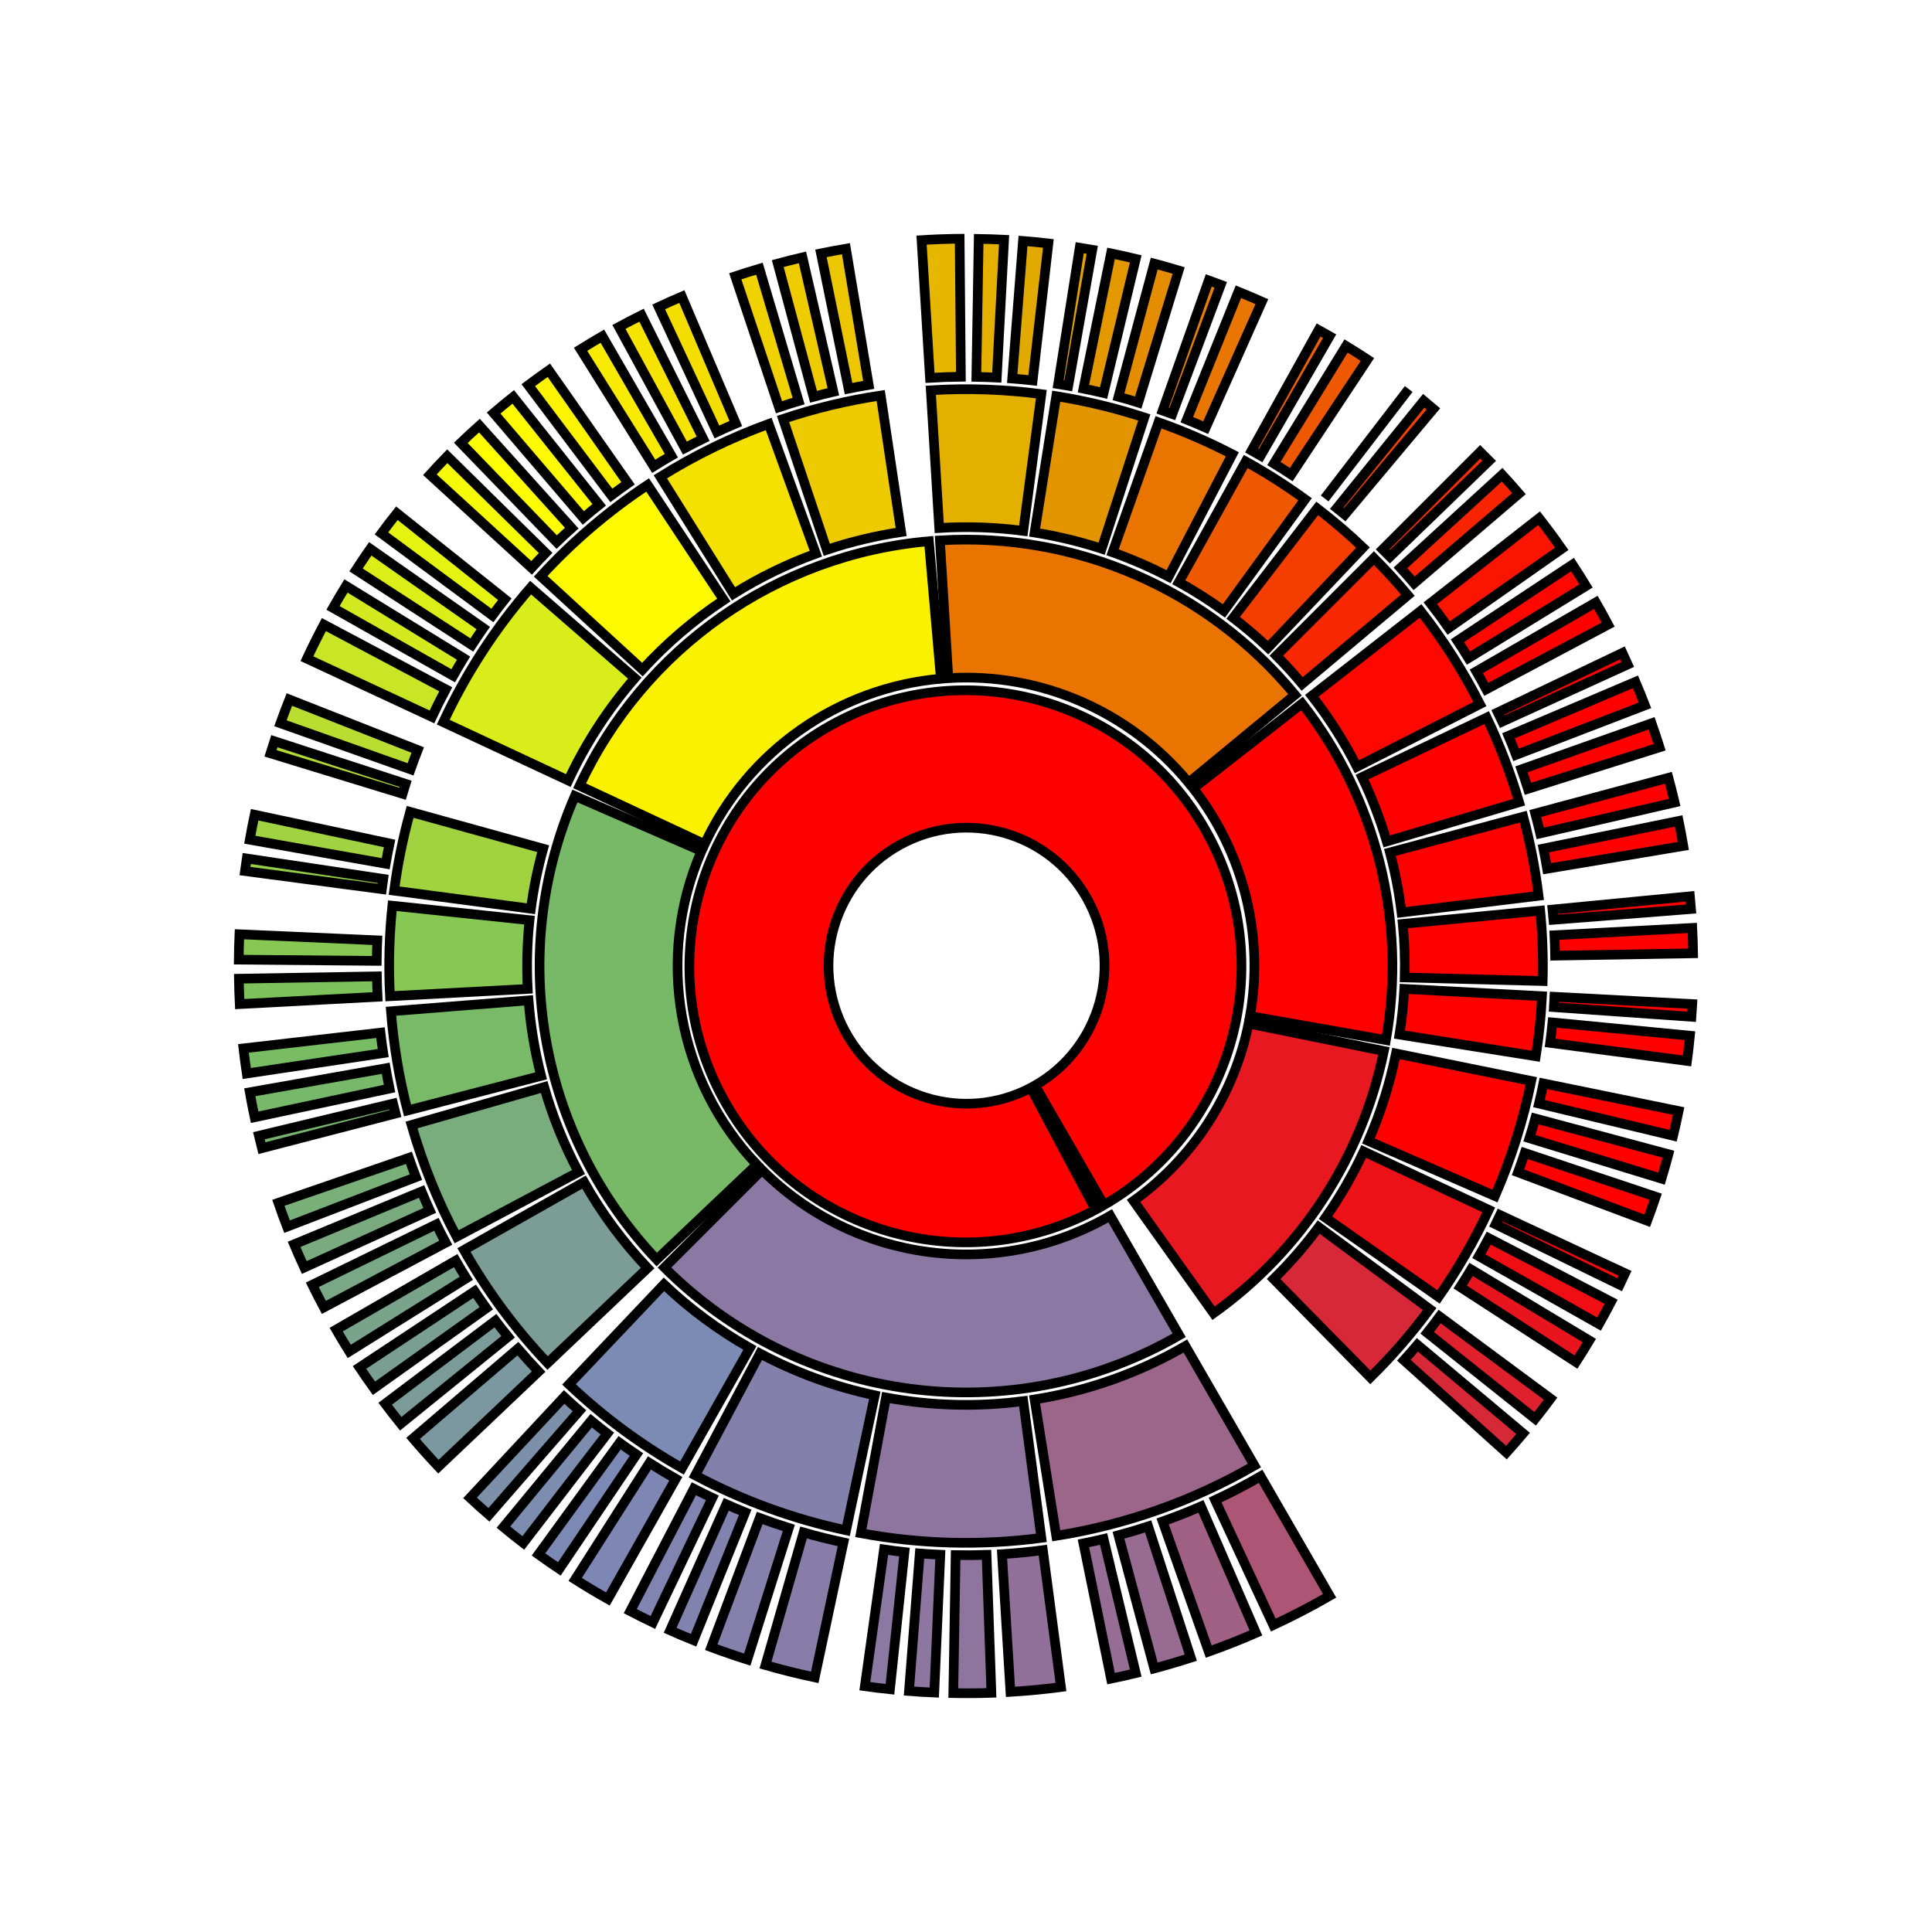
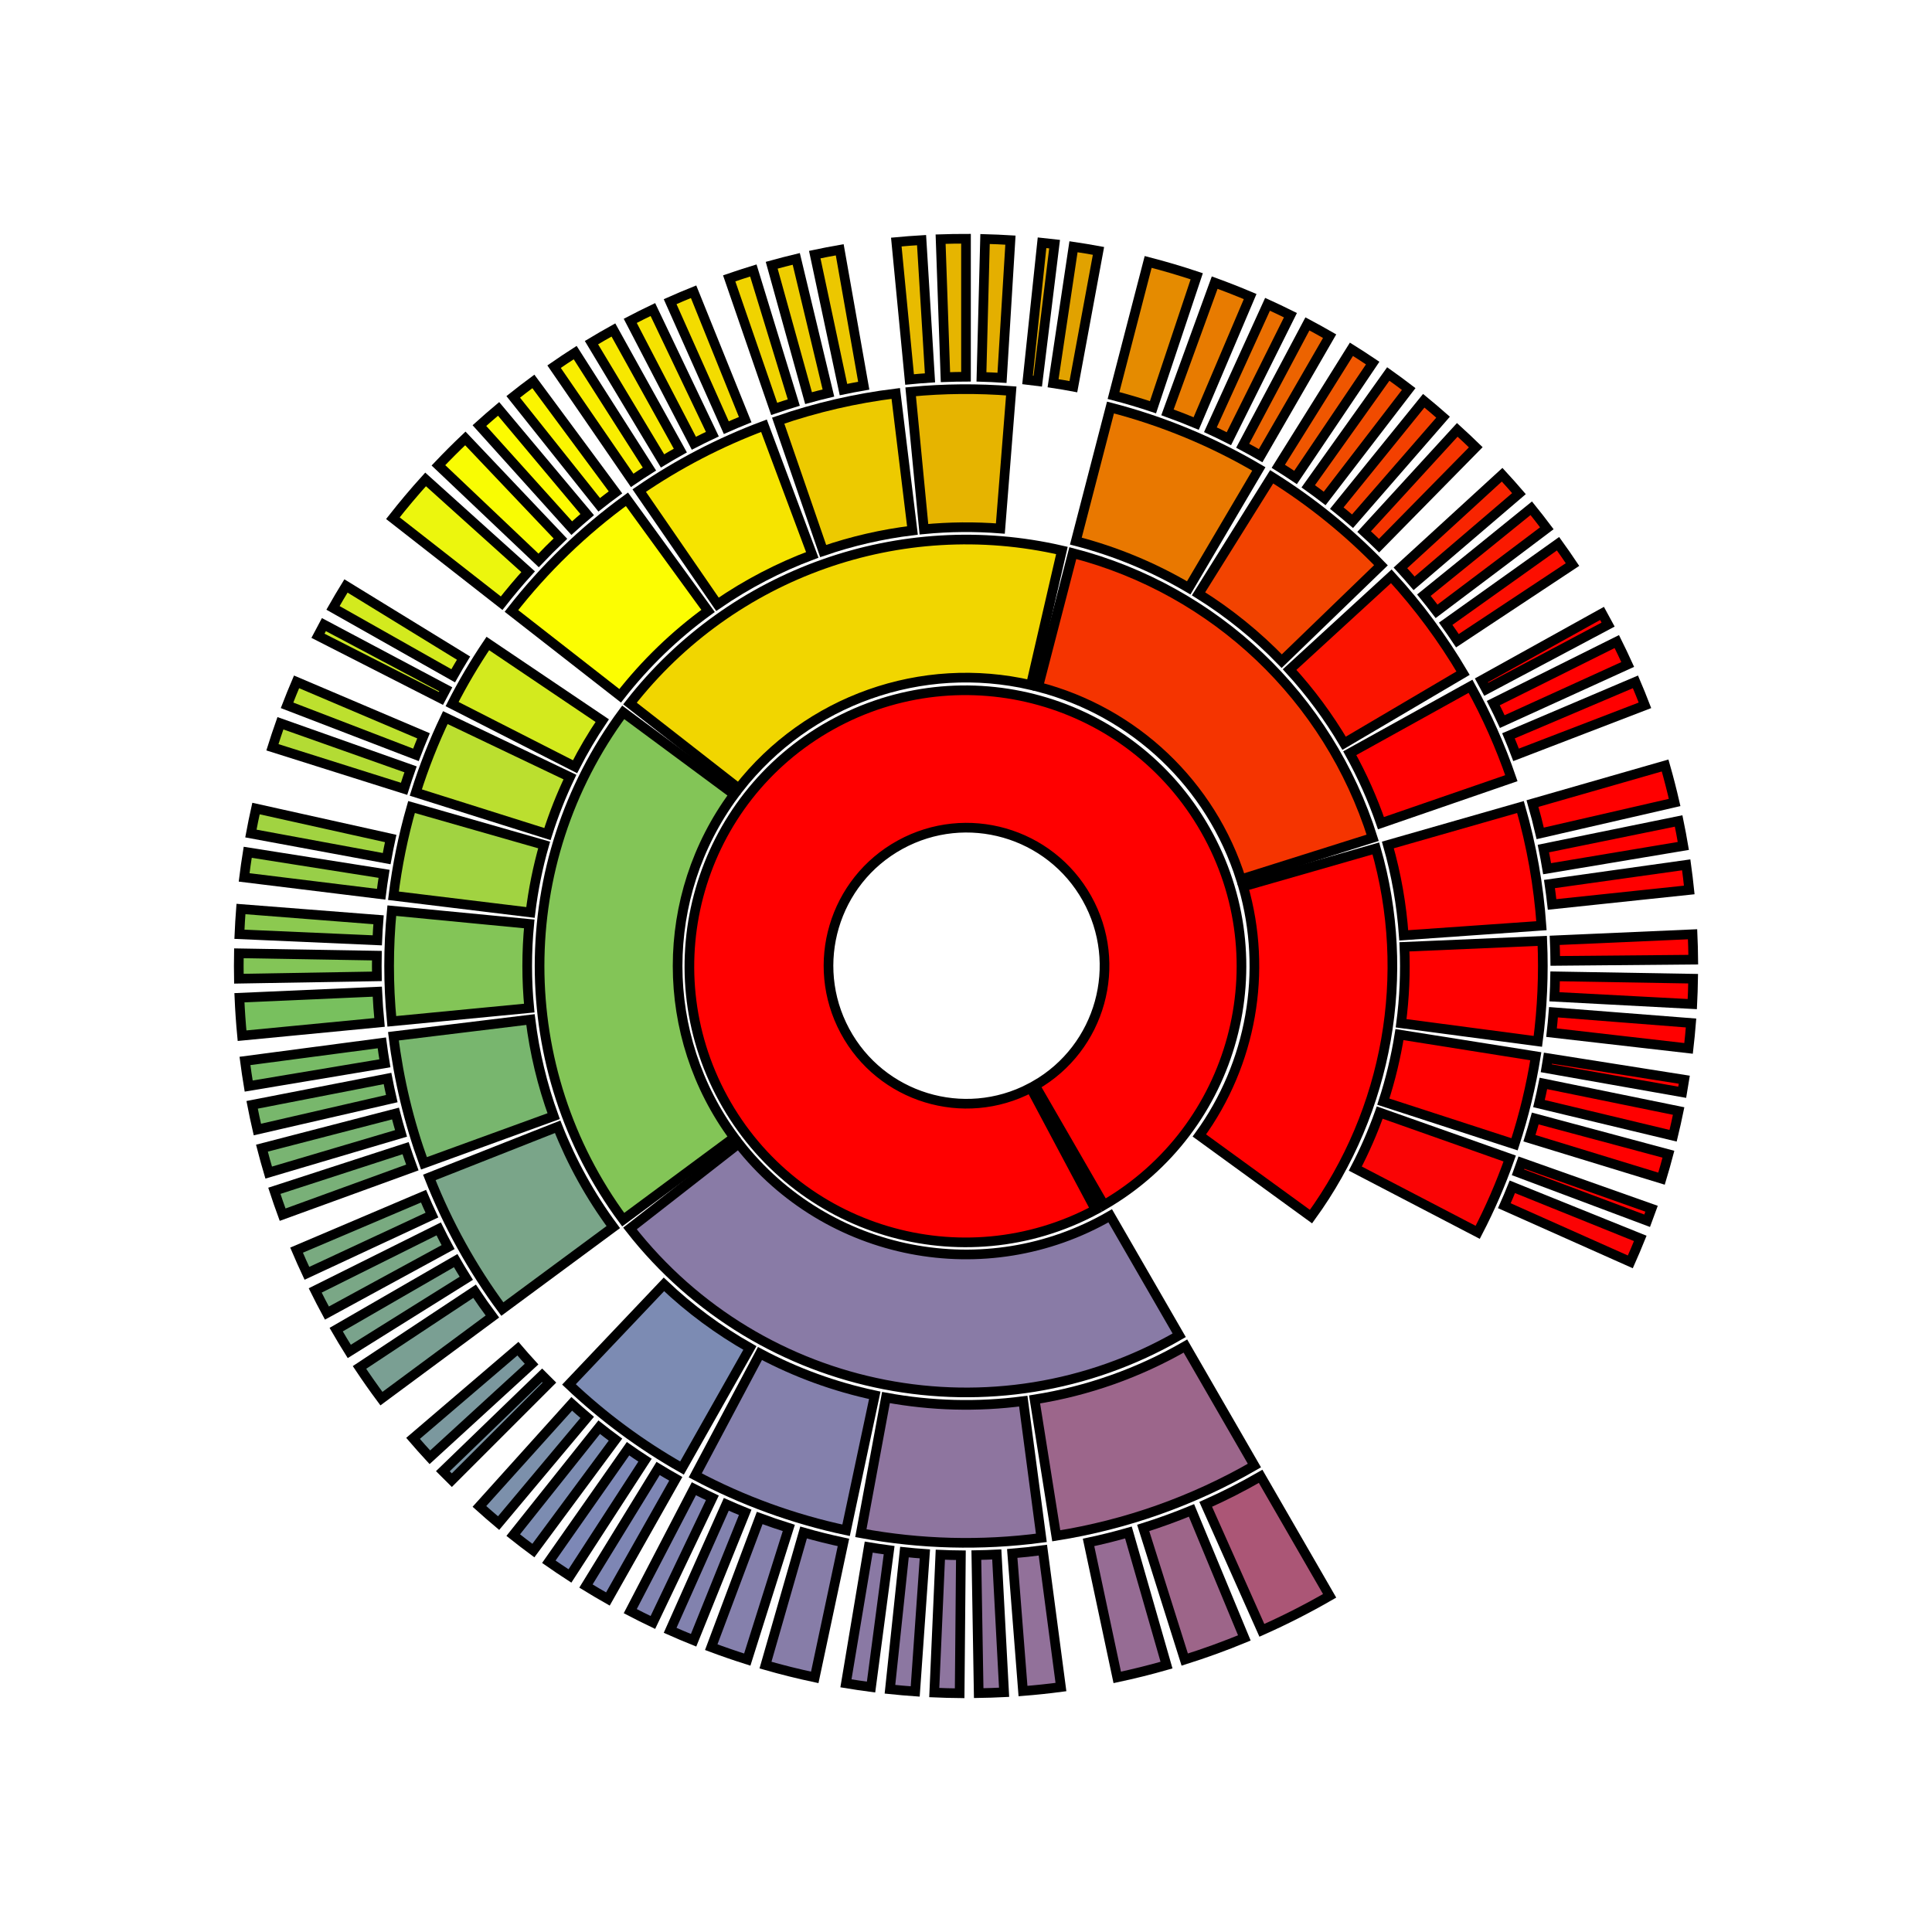
<svg xmlns="http://www.w3.org/2000/svg" width="600" height="600.0" viewBox="-7.0 -7.0 14 14">
  <defs>
</defs>
  <path d="M0.5,0.866 A1.0,1.0,0,1,0,0.469,0.883 L0.939,1.766 A2.0,2.0,0,1,1,1,1.732 Z" fill="red" stroke="black" stroke-width="0.07" />
-   <path d="M-1.478,1.478 A2.09,2.09,0,0,0,1.045,1.81 L1.545,2.676 A3.09,3.09,0,0,1,-2.185,2.185 Z" fill="#8b79a3" stroke="black" stroke-width="0.07" />
-   <path d="M-1.917,-0.833 A2.09,2.09,0,0,0,-1.516,1.439 L-2.241,2.127 A3.09,3.09,0,0,1,-2.834,-1.232 Z" fill="#78b968" stroke="black" stroke-width="0.07" />
-   <path d="M-0.182,-2.082 A2.09,2.09,0,0,0,-1.894,-0.883 L-2.8,-1.306 A3.09,3.09,0,0,1,-0.269,-3.078 Z" fill="#faf100" stroke="black" stroke-width="0.07" />
-   <path d="M1.613,-1.329 A2.09,2.09,0,0,0,-0.128,-2.086 L-0.189,-3.084 A3.09,3.09,0,0,1,2.384,-1.965 Z" fill="#e97500" stroke="black" stroke-width="0.07" />
-   <path d="M2.058,0.363 A2.09,2.09,0,0,0,1.647,-1.287 L2.435,-1.902 A3.09,3.09,0,0,1,3.043,0.537 Z" fill="#ff0000" stroke="black" stroke-width="0.07" />
-   <path d="M1.214,1.702 A2.09,2.09,0,0,0,2.048,0.417 L3.028,0.616 A3.09,3.09,0,0,1,1.794,2.516 Z" fill="#e71820" stroke="black" stroke-width="0.07" />
+   <path d="M-1.647,1.287 A2.09,2.09,0,0,0,1.045,1.81 L1.545,2.676 A3.09,3.09,0,0,1,-2.435,1.902 Z" fill="#897ba6" stroke="black" stroke-width="0.07" />
+   <path d="M-1.68,-1.243 A2.09,2.09,0,0,0,-1.68,1.243 L-2.484,1.838 A3.09,3.09,0,0,1,-2.484,-1.838 Z" fill="#83c557" stroke="black" stroke-width="0.07" />
+   <path d="M0.47,-2.036 A2.09,2.09,0,0,0,-1.647,-1.287 L-2.435,-1.902 A3.09,3.09,0,0,1,0.695,-3.011 Z" fill="#f1d600" stroke="black" stroke-width="0.07" />
+   <path d="M1.993,-0.628 A2.09,2.09,0,0,0,0.523,-2.023 L0.774,-2.992 A3.09,3.09,0,0,1,2.947,-0.929 Z" fill="#f53400" stroke="black" stroke-width="0.07" />
+   <path d="M1.691,1.228 A2.09,2.09,0,0,0,2.009,-0.576 L2.97,-0.852 A3.09,3.09,0,0,1,2.5,1.816 Z" fill="#ff0000" stroke="black" stroke-width="0.07" />
  <path d="M0.497,3.141 A3.18,3.18,0,0,0,1.59,2.754 L2.09,3.62 A4.18,4.18,0,0,1,0.654,4.129 Z" fill="#9c668b" stroke="black" stroke-width="0.07" />
  <path d="M-0.58,3.127 A3.18,3.18,0,0,0,0.415,3.153 L0.546,4.144 A4.18,4.18,0,0,1,-0.762,4.11 Z" fill="#8e759f" stroke="black" stroke-width="0.07" />
  <path d="M-1.493,2.808 A3.18,3.18,0,0,0,-0.661,3.111 L-0.869,4.089 A4.18,4.18,0,0,1,-1.962,3.691 Z" fill="#8480ac" stroke="black" stroke-width="0.07" />
  <path d="M-2.189,2.307 A3.18,3.18,0,0,0,-1.566,2.768 L-2.058,3.638 A4.18,4.18,0,0,1,-2.877,3.032 Z" fill="#7c8bb3" stroke="black" stroke-width="0.07" />
-   <path d="M-2.768,1.566 A3.18,3.18,0,0,0,-2.307,2.189 L-3.032,2.877 A4.18,4.18,0,0,1,-3.638,2.058 Z" fill="#7b9d96" stroke="black" stroke-width="0.07" />
-   <path d="M-3.057,0.877 A3.18,3.18,0,0,0,-2.808,1.493 L-3.691,1.962 A4.18,4.18,0,0,1,-4.018,1.152 Z" fill="#79ad7d" stroke="black" stroke-width="0.07" />
-   <path d="M-3.17,0.249 A3.18,3.18,0,0,0,-3.079,0.796 L-4.047,1.047 A4.18,4.18,0,0,1,-4.167,0.328 Z" fill="#78ba67" stroke="black" stroke-width="0.07" />
-   <path d="M-3.163,-0.332 A3.18,3.18,0,0,0,-3.176,0.166 L-4.174,0.219 A4.18,4.18,0,0,1,-4.157,-0.437 Z" fill="#87c754" stroke="black" stroke-width="0.07" />
-   <path d="M-3.064,-0.85 A3.18,3.18,0,0,0,-3.153,-0.415 L-4.144,-0.546 A4.18,4.18,0,0,1,-4.028,-1.117 Z" fill="#a1d341" stroke="black" stroke-width="0.07" />
-   <path d="M-2.4,-2.086 A3.18,3.18,0,0,0,-2.882,-1.344 L-3.788,-1.767 A4.18,4.18,0,0,1,-3.155,-2.742 Z" fill="#d9ed1a" stroke="black" stroke-width="0.07" />
-   <path d="M-1.755,-2.652 A3.18,3.18,0,0,0,-2.345,-2.148 L-3.082,-2.824 A4.18,4.18,0,0,1,-2.307,-3.486 Z" fill="#fdfa00" stroke="black" stroke-width="0.07" />
-   <path d="M-1.088,-2.988 A3.18,3.18,0,0,0,-1.685,-2.697 L-2.215,-3.545 A4.18,4.18,0,0,1,-1.43,-3.928 Z" fill="#f5e100" stroke="black" stroke-width="0.07" />
-   <path d="M-0.47,-3.145 A3.18,3.18,0,0,0,-1.009,-3.016 L-1.326,-3.964 A4.18,4.18,0,0,1,-0.618,-4.134 Z" fill="#edcb00" stroke="black" stroke-width="0.07" />
-   <path d="M0.415,-3.153 A3.18,3.18,0,0,0,-0.194,-3.174 L-0.255,-4.172 A4.18,4.18,0,0,1,0.546,-4.144 Z" fill="#e4b000" stroke="black" stroke-width="0.07" />
-   <path d="M0.983,-3.024 A3.18,3.18,0,0,0,0.497,-3.141 L0.654,-4.129 A4.18,4.18,0,0,1,1.292,-3.975 Z" fill="#e39500" stroke="black" stroke-width="0.07" />
-   <path d="M1.468,-2.821 A3.18,3.18,0,0,0,1.062,-2.998 L1.395,-3.94 A4.18,4.18,0,0,1,1.93,-3.708 Z" fill="#e97500" stroke="black" stroke-width="0.07" />
-   <path d="M1.869,-2.573 A3.18,3.18,0,0,0,1.542,-2.781 L2.027,-3.656 A4.18,4.18,0,0,1,2.457,-3.382 Z" fill="#ee5800" stroke="black" stroke-width="0.07" />
-   <path d="M2.189,-2.307 A3.18,3.18,0,0,0,1.936,-2.523 L2.545,-3.316 A4.18,4.18,0,0,1,2.877,-3.032 Z" fill="#f33e00" stroke="black" stroke-width="0.07" />
-   <path d="M2.436,-2.044 A3.18,3.18,0,0,0,2.249,-2.249 L2.956,-2.956 A4.18,4.18,0,0,1,3.202,-2.687 Z" fill="#f72800" stroke="black" stroke-width="0.07" />
-   <path d="M2.833,-1.444 A3.18,3.18,0,0,0,2.506,-1.958 L3.294,-2.573 A4.18,4.18,0,0,1,3.724,-1.898 Z" fill="#fd0800" stroke="black" stroke-width="0.07" />
-   <path d="M3.049,-0.903 A3.18,3.18,0,0,0,2.87,-1.369 L3.773,-1.8 A4.18,4.18,0,0,1,4.008,-1.187 Z" fill="#ff0000" stroke="black" stroke-width="0.07" />
-   <path d="M3.156,-0.388 A3.18,3.18,0,0,0,3.072,-0.823 L4.038,-1.082 A4.18,4.18,0,0,1,4.149,-0.509 Z" fill="#ff0000" stroke="black" stroke-width="0.07" />
-   <path d="M3.179,0.083 A3.18,3.18,0,0,0,3.165,-0.305 L4.161,-0.401 A4.18,4.18,0,0,1,4.179,0.109 Z" fill="#ff0000" stroke="black" stroke-width="0.07" />
-   <path d="M3.141,0.497 A3.18,3.18,0,0,0,3.176,0.166 L4.174,0.219 A4.18,4.18,0,0,1,4.129,0.654 Z" fill="#ff0000" stroke="black" stroke-width="0.07" />
-   <path d="M2.916,1.268 A3.18,3.18,0,0,0,3.116,0.634 L4.096,0.833 A4.18,4.18,0,0,1,3.833,1.667 Z" fill="#ff0000" stroke="black" stroke-width="0.07" />
-   <path d="M2.605,1.824 A3.18,3.18,0,0,0,2.882,1.344 L3.788,1.767 A4.18,4.18,0,0,1,3.424,2.398 Z" fill="#ed1118" stroke="black" stroke-width="0.07" />
-   <path d="M2.229,2.268 A3.18,3.18,0,0,0,2.556,1.892 L3.36,2.486 A4.18,4.18,0,0,1,2.93,2.981 Z" fill="#d72837" stroke="black" stroke-width="0.07" />
-   <path d="M1.805,3.87 A4.27,4.27,0,0,0,2.135,3.698 L2.635,4.564 A5.27,5.27,0,0,1,2.227,4.776 Z" fill="#ac5574" stroke="black" stroke-width="0.07" />
-   <path d="M1.425,4.025 A4.27,4.27,0,0,0,1.703,3.916 L2.101,4.833 A5.27,5.27,0,0,1,1.759,4.968 Z" fill="#a06185" stroke="black" stroke-width="0.07" />
-   <path d="M1.105,4.125 A4.27,4.27,0,0,0,1.32,4.061 L1.629,5.012 A5.27,5.27,0,0,1,1.364,5.09 Z" fill="#976b92" stroke="black" stroke-width="0.07" />
-   <path d="M0.851,4.184 A4.27,4.27,0,0,0,0.997,4.152 L1.23,5.124 A5.27,5.27,0,0,1,1.051,5.164 Z" fill="#956d95" stroke="black" stroke-width="0.07" />
-   <path d="M0.261,4.262 A4.27,4.27,0,0,0,0.557,4.233 L0.688,5.225 A5.27,5.27,0,0,1,0.322,5.26 Z" fill="#91719a" stroke="black" stroke-width="0.07" />
-   <path d="M-0.075,4.269 A4.27,4.27,0,0,0,0.149,4.267 L0.184,5.267 A5.27,5.27,0,0,1,-0.092,5.269 Z" fill="#8f749d" stroke="black" stroke-width="0.07" />
-   <path d="M-0.335,4.257 A4.27,4.27,0,0,0,-0.186,4.266 L-0.23,5.265 A5.27,5.27,0,0,1,-0.413,5.254 Z" fill="#8d77a0" stroke="black" stroke-width="0.07" />
-   <path d="M-0.594,4.228 A4.27,4.27,0,0,0,-0.446,4.247 L-0.551,5.241 A5.27,5.27,0,0,1,-0.733,5.219 Z" fill="#8b79a3" stroke="black" stroke-width="0.07" />
+   <path d="M-2.959,1.165 A3.18,3.18,0,0,0,-2.556,1.892 L-3.36,2.486 A4.18,4.18,0,0,1,-3.889,1.532 Z" fill="#7aa589" stroke="black" stroke-width="0.07" />
+   <path d="M-3.156,0.388 A3.18,3.18,0,0,0,-2.988,1.088 L-3.928,1.43 A4.18,4.18,0,0,1,-4.149,0.509 Z" fill="#78b66e" stroke="black" stroke-width="0.07" />
+   <path d="M-3.165,-0.305 A3.18,3.18,0,0,0,-3.165,0.305 L-4.161,0.401 A4.18,4.18,0,0,1,-4.161,-0.401 Z" fill="#83c557" stroke="black" stroke-width="0.07" />
+   <path d="M-3.057,-0.877 A3.18,3.18,0,0,0,-3.156,-0.388 L-4.149,-0.509 A4.18,4.18,0,0,1,-4.018,-1.152 Z" fill="#a1d341" stroke="black" stroke-width="0.07" />
+   <path d="M-2.87,-1.369 A3.18,3.18,0,0,0,-3.033,-0.956 L-3.987,-1.257 A4.18,4.18,0,0,1,-3.773,-1.8 Z" fill="#bbdf2f" stroke="black" stroke-width="0.07" />
+   <path d="M-2.636,-1.778 A3.18,3.18,0,0,0,-2.833,-1.444 L-3.724,-1.898 A4.18,4.18,0,0,1,-3.465,-2.337 Z" fill="#d3ea1e" stroke="black" stroke-width="0.07" />
+   <path d="M-1.869,-2.573 A3.18,3.18,0,0,0,-2.506,-1.958 L-3.294,-2.573 A4.18,4.18,0,0,1,-2.457,-3.382 Z" fill="#fcfd02" stroke="black" stroke-width="0.07" />
+   <path d="M-1.114,-2.979 A3.18,3.18,0,0,0,-1.801,-2.621 L-2.368,-3.445 A4.18,4.18,0,0,1,-1.464,-3.915 Z" fill="#f6e400" stroke="black" stroke-width="0.07" />
+   <path d="M-0.388,-3.156 A3.18,3.18,0,0,0,-1.035,-3.007 L-1.361,-3.952 A4.18,4.18,0,0,1,-0.509,-4.149 Z" fill="#edca00" stroke="black" stroke-width="0.07" />
+   <path d="M0.249,-3.17 A3.18,3.18,0,0,0,-0.305,-3.165 L-0.401,-4.161 A4.18,4.18,0,0,1,0.328,-4.167 Z" fill="#e6b400" stroke="black" stroke-width="0.07" />
+   <path d="M1.614,-2.74 A3.18,3.18,0,0,0,0.796,-3.079 L1.047,-4.047 A4.18,4.18,0,0,1,2.122,-3.602 Z" fill="#e97800" stroke="black" stroke-width="0.07" />
+   <path d="M2.288,-2.209 A3.18,3.18,0,0,0,1.685,-2.697 L2.215,-3.545 A4.18,4.18,0,0,1,3.007,-2.904 Z" fill="#f24300" stroke="black" stroke-width="0.07" />
+   <path d="M2.74,-1.614 A3.18,3.18,0,0,0,2.345,-2.148 L3.082,-2.824 A4.18,4.18,0,0,1,3.602,-2.122 Z" fill="#fb1400" stroke="black" stroke-width="0.07" />
+   <path d="M3.007,-1.035 A3.18,3.18,0,0,0,2.781,-1.542 L3.656,-2.027 A4.18,4.18,0,0,1,3.952,-1.361 Z" fill="#ff0000" stroke="black" stroke-width="0.07" />
+   <path d="M3.172,-0.222 A3.18,3.18,0,0,0,3.057,-0.877 L4.018,-1.152 A4.18,4.18,0,0,1,4.17,-0.292 Z" fill="#ff0000" stroke="black" stroke-width="0.07" />
+   <path d="M3.153,0.415 A3.18,3.18,0,0,0,3.177,-0.139 L4.176,-0.182 A4.18,4.18,0,0,1,4.144,0.546 Z" fill="#ff0000" stroke="black" stroke-width="0.07" />
+   <path d="M3.024,0.983 A3.18,3.18,0,0,0,3.141,0.497 L4.129,0.654 A4.18,4.18,0,0,1,3.975,1.292 Z" fill="#ff0000" stroke="black" stroke-width="0.07" />
+   <path d="M2.821,1.468 A3.18,3.18,0,0,0,2.998,1.062 L3.94,1.395 A4.18,4.18,0,0,1,3.708,1.93 Z" fill="#fa0405" stroke="black" stroke-width="0.07" />
+   <path d="M1.737,3.901 A4.27,4.27,0,0,0,2.135,3.698 L2.635,4.564 A5.27,5.27,0,0,1,2.144,4.814 Z" fill="#ab5676" stroke="black" stroke-width="0.07" />
+   <path d="M1.284,4.072 A4.27,4.27,0,0,0,1.634,3.945 L2.017,4.869 A5.27,5.27,0,0,1,1.585,5.026 Z" fill="#9d6589" stroke="black" stroke-width="0.07" />
+   <path d="M0.888,4.177 A4.27,4.27,0,0,0,1.177,4.105 L1.453,5.066 A5.27,5.27,0,0,1,1.096,5.155 Z" fill="#966c94" stroke="black" stroke-width="0.07" />
+   <path d="M0.335,4.257 A4.27,4.27,0,0,0,0.557,4.233 L0.688,5.225 A5.27,5.27,0,0,1,0.413,5.254 Z" fill="#92719a" stroke="black" stroke-width="0.07" />
+   <path d="M0.075,4.269 A4.27,4.27,0,0,0,0.223,4.264 L0.276,5.263 A5.27,5.27,0,0,1,0.092,5.269 Z" fill="#90739c" stroke="black" stroke-width="0.07" />
+   <path d="M-0.186,4.266 A4.27,4.27,0,0,0,-0.037,4.27 L-0.046,5.27 A5.27,5.27,0,0,1,-0.23,5.265 Z" fill="#8e759f" stroke="black" stroke-width="0.07" />
+   <path d="M-0.446,4.247 A4.27,4.27,0,0,0,-0.298,4.26 L-0.368,5.257 A5.27,5.27,0,0,1,-0.551,5.241 Z" fill="#8c77a1" stroke="black" stroke-width="0.07" />
+   <path d="M-0.705,4.211 A4.27,4.27,0,0,0,-0.557,4.233 L-0.688,5.225 A5.27,5.27,0,0,1,-0.87,5.198 Z" fill="#8a79a4" stroke="black" stroke-width="0.07" />
  <path d="M-1.177,4.105 A4.27,4.27,0,0,0,-0.888,4.177 L-1.096,5.155 A5.27,5.27,0,0,1,-1.453,5.066 Z" fill="#877da8" stroke="black" stroke-width="0.07" />
  <path d="M-1.495,4 A4.27,4.27,0,0,0,-1.284,4.072 L-1.585,5.026 A5.27,5.27,0,0,1,-1.846,4.936 Z" fill="#8580ac" stroke="black" stroke-width="0.07" />
  <path d="M-1.737,3.901 A4.27,4.27,0,0,0,-1.6,3.959 L-1.974,4.886 A5.27,5.27,0,0,1,-2.144,4.814 Z" fill="#8282ae" stroke="black" stroke-width="0.07" />
  <path d="M-1.972,3.788 A4.27,4.27,0,0,0,-1.838,3.854 L-2.269,4.757 A5.27,5.27,0,0,1,-2.433,4.675 Z" fill="#8184b1" stroke="black" stroke-width="0.07" />
-   <path d="M-2.294,3.601 A4.27,4.27,0,0,0,-2.103,3.716 L-2.595,4.587 A5.27,5.27,0,0,1,-2.832,4.445 Z" fill="#7e87b4" stroke="black" stroke-width="0.07" />
-   <path d="M-2.51,3.455 A4.27,4.27,0,0,0,-2.388,3.54 L-2.947,4.369 A5.27,5.27,0,0,1,-3.098,4.264 Z" fill="#7c89b5" stroke="black" stroke-width="0.07" />
-   <path d="M-2.716,3.295 A4.27,4.27,0,0,0,-2.599,3.388 L-3.208,4.181 A5.27,5.27,0,0,1,-3.352,4.066 Z" fill="#7c8daf" stroke="black" stroke-width="0.07" />
-   <path d="M-2.912,3.123 A4.27,4.27,0,0,0,-2.801,3.223 L-3.457,3.977 A5.27,5.27,0,0,1,-3.594,3.854 Z" fill="#7c91a9" stroke="black" stroke-width="0.07" />
-   <path d="M-3.247,2.773 A4.27,4.27,0,0,0,-3.097,2.939 L-3.823,3.628 A5.27,5.27,0,0,1,-4.007,3.423 Z" fill="#7b979f" stroke="black" stroke-width="0.07" />
-   <path d="M-3.41,2.57 A4.27,4.27,0,0,0,-3.318,2.687 L-4.096,3.317 A5.27,5.27,0,0,1,-4.209,3.172 Z" fill="#7b9b98" stroke="black" stroke-width="0.07" />
-   <path d="M-3.561,2.357 A4.27,4.27,0,0,0,-3.476,2.48 L-4.29,3.06 A5.27,5.27,0,0,1,-4.395,2.909 Z" fill="#7a9f92" stroke="black" stroke-width="0.07" />
+   <path d="M-2.231,3.641 A4.27,4.27,0,0,0,-2.103,3.716 L-2.595,4.587 A5.27,5.27,0,0,1,-2.754,4.493 Z" fill="#7e86b4" stroke="black" stroke-width="0.07" />
+   <path d="M-2.449,3.498 A4.27,4.27,0,0,0,-2.326,3.581 L-2.87,4.42 A5.27,5.27,0,0,1,-3.023,4.317 Z" fill="#7d88b6" stroke="black" stroke-width="0.07" />
+   <path d="M-2.658,3.342 A4.27,4.27,0,0,0,-2.54,3.432 L-3.135,4.236 A5.27,5.27,0,0,1,-3.281,4.124 Z" fill="#7c8cb1" stroke="black" stroke-width="0.07" />
+   <path d="M-2.857,3.173 A4.27,4.27,0,0,0,-2.745,3.271 L-3.387,4.037 A5.27,5.27,0,0,1,-3.526,3.916 Z" fill="#7c90ab" stroke="black" stroke-width="0.07" />
+   <path d="M-3.072,2.966 A4.27,4.27,0,0,0,-3.019,3.019 L-3.726,3.726 A5.27,5.27,0,0,1,-3.791,3.661 Z" fill="#7b94a3" stroke="black" stroke-width="0.07" />
+   <path d="M-3.247,2.773 A4.27,4.27,0,0,0,-3.148,2.885 L-3.885,3.56 A5.27,5.27,0,0,1,-4.007,3.423 Z" fill="#7b989e" stroke="black" stroke-width="0.07" />
+   <path d="M-3.561,2.357 A4.27,4.27,0,0,0,-3.432,2.54 L-4.236,3.135 A5.27,5.27,0,0,1,-4.395,2.909 Z" fill="#7a9f93" stroke="black" stroke-width="0.07" />
  <path d="M-3.698,2.135 A4.27,4.27,0,0,0,-3.621,2.263 L-4.469,2.793 A5.27,5.27,0,0,1,-4.564,2.635 Z" fill="#7aa38c" stroke="black" stroke-width="0.07" />
-   <path d="M-3.838,1.872 A4.27,4.27,0,0,0,-3.77,2.005 L-4.653,2.474 A5.27,5.27,0,0,1,-4.737,2.31 Z" fill="#7aa785" stroke="black" stroke-width="0.07" />
-   <path d="M-3.945,1.634 A4.27,4.27,0,0,0,-3.886,1.771 L-4.795,2.185 A5.27,5.27,0,0,1,-4.869,2.017 Z" fill="#79ab7f" stroke="black" stroke-width="0.07" />
-   <path d="M-4.037,1.39 A4.27,4.27,0,0,0,-3.986,1.53 L-4.92,1.889 A5.27,5.27,0,0,1,-4.983,1.716 Z" fill="#79af79" stroke="black" stroke-width="0.07" />
-   <path d="M-4.152,0.997 A4.27,4.27,0,0,0,-4.134,1.069 L-5.102,1.32 A5.27,5.27,0,0,1,-5.124,1.23 Z" fill="#78b56f" stroke="black" stroke-width="0.07" />
-   <path d="M-4.205,0.741 A4.27,4.27,0,0,0,-4.177,0.888 L-5.155,1.096 A5.27,5.27,0,0,1,-5.19,0.915 Z" fill="#78b86a" stroke="black" stroke-width="0.07" />
-   <path d="M-4.243,0.483 A4.27,4.27,0,0,0,-4.223,0.631 L-5.212,0.779 A5.27,5.27,0,0,1,-5.236,0.597 Z" fill="#78bc64" stroke="black" stroke-width="0.07" />
-   <path d="M-4.269,0.075 A4.27,4.27,0,0,0,-4.264,0.223 L-5.263,0.276 A5.27,5.27,0,0,1,-5.269,0.092 Z" fill="#7dc25a" stroke="black" stroke-width="0.07" />
-   <path d="M-4.266,-0.186 A4.27,4.27,0,0,0,-4.27,-0.037 L-5.27,-0.046 A5.27,5.27,0,0,1,-5.265,-0.23 Z" fill="#87c754" stroke="black" stroke-width="0.07" />
-   <path d="M-4.223,-0.631 A4.27,4.27,0,0,0,-4.233,-0.557 L-5.225,-0.688 A5.27,5.27,0,0,1,-5.212,-0.779 Z" fill="#98cf48" stroke="black" stroke-width="0.07" />
-   <path d="M-4.177,-0.888 A4.27,4.27,0,0,0,-4.205,-0.741 L-5.19,-0.915 A5.27,5.27,0,0,1,-5.155,-1.096 Z" fill="#a0d242" stroke="black" stroke-width="0.07" />
-   <path d="M-4.061,-1.32 A4.27,4.27,0,0,0,-4.083,-1.248 L-5.04,-1.541 A5.27,5.27,0,0,1,-5.012,-1.629 Z" fill="#b1da36" stroke="black" stroke-width="0.07" />
-   <path d="M-3.973,-1.565 A4.27,4.27,0,0,0,-4.025,-1.425 L-4.968,-1.759 A5.27,5.27,0,0,1,-4.903,-1.931 Z" fill="#b9de31" stroke="black" stroke-width="0.07" />
-   <path d="M-3.77,-2.005 A4.27,4.27,0,0,0,-3.87,-1.805 L-4.776,-2.227 A5.27,5.27,0,0,1,-4.653,-2.474 Z" fill="#c8e526" stroke="black" stroke-width="0.07" />
+   <path d="M-3.821,1.905 A4.27,4.27,0,0,0,-3.753,2.037 L-4.631,2.515 A5.27,5.27,0,0,1,-4.716,2.351 Z" fill="#7aa786" stroke="black" stroke-width="0.07" />
+   <path d="M-3.931,1.668 A4.27,4.27,0,0,0,-3.87,1.805 L-4.776,2.227 A5.27,5.27,0,0,1,-4.851,2.059 Z" fill="#79aa80" stroke="black" stroke-width="0.07" />
+   <path d="M-4.061,1.32 A4.27,4.27,0,0,0,-4.012,1.46 L-4.952,1.802 A5.27,5.27,0,0,1,-5.012,1.629 Z" fill="#79b078" stroke="black" stroke-width="0.07" />
+   <path d="M-4.134,1.069 A4.27,4.27,0,0,0,-4.094,1.213 L-5.053,1.497 A5.27,5.27,0,0,1,-5.102,1.32 Z" fill="#79b472" stroke="black" stroke-width="0.07" />
+   <path d="M-4.192,0.815 A4.27,4.27,0,0,0,-4.161,0.961 L-5.135,1.185 A5.27,5.27,0,0,1,-5.173,1.006 Z" fill="#78b76c" stroke="black" stroke-width="0.07" />
+   <path d="M-4.233,0.557 A4.27,4.27,0,0,0,-4.211,0.705 L-5.198,0.87 A5.27,5.27,0,0,1,-5.225,0.688 Z" fill="#78bb66" stroke="black" stroke-width="0.07" />
+   <path d="M-4.266,0.186 A4.27,4.27,0,0,0,-4.25,0.409 L-5.246,0.505 A5.27,5.27,0,0,1,-5.265,0.23 Z" fill="#78c05e" stroke="black" stroke-width="0.07" />
+   <path d="M-4.269,-0.075 A4.27,4.27,0,0,0,-4.269,0.075 L-5.269,0.092 A5.27,5.27,0,0,1,-5.269,-0.092 Z" fill="#83c557" stroke="black" stroke-width="0.07" />
+   <path d="M-4.257,-0.335 A4.27,4.27,0,0,0,-4.266,-0.186 L-5.265,-0.23 A5.27,5.27,0,0,1,-5.254,-0.413 Z" fill="#8cc950" stroke="black" stroke-width="0.07" />
+   <path d="M-4.217,-0.668 A4.27,4.27,0,0,0,-4.238,-0.52 L-5.231,-0.642 A5.27,5.27,0,0,1,-5.205,-0.824 Z" fill="#98cf48" stroke="black" stroke-width="0.07" />
+   <path d="M-4.169,-0.924 A4.27,4.27,0,0,0,-4.198,-0.778 L-5.182,-0.96 A5.27,5.27,0,0,1,-5.145,-1.141 Z" fill="#a1d341" stroke="black" stroke-width="0.07" />
+   <path d="M-4.025,-1.425 A4.27,4.27,0,0,0,-4.072,-1.284 L-5.026,-1.585 A5.27,5.27,0,0,1,-4.968,-1.759 Z" fill="#b3db34" stroke="black" stroke-width="0.07" />
+   <path d="M-3.931,-1.668 A4.27,4.27,0,0,0,-3.986,-1.53 L-4.92,-1.889 A5.27,5.27,0,0,1,-4.851,-2.059 Z" fill="#bde02e" stroke="black" stroke-width="0.07" />
+   <path d="M-3.77,-2.005 A4.27,4.27,0,0,0,-3.805,-1.939 L-4.696,-2.393 A5.27,5.27,0,0,1,-4.653,-2.474 Z" fill="#cbe624" stroke="black" stroke-width="0.07" />
  <path d="M-3.641,-2.231 A4.27,4.27,0,0,0,-3.716,-2.103 L-4.587,-2.595 A5.27,5.27,0,0,1,-4.493,-2.754 Z" fill="#d3ea1e" stroke="black" stroke-width="0.07" />
-   <path d="M-3.498,-2.449 A4.27,4.27,0,0,0,-3.581,-2.326 L-4.42,-2.87 A5.27,5.27,0,0,1,-4.317,-3.023 Z" fill="#dcee18" stroke="black" stroke-width="0.07" />
-   <path d="M-3.342,-2.658 A4.27,4.27,0,0,0,-3.432,-2.54 L-4.236,-3.135 A5.27,5.27,0,0,1,-4.124,-3.281 Z" fill="#e5f311" stroke="black" stroke-width="0.07" />
-   <path d="M-3.046,-2.993 A4.27,4.27,0,0,0,-3.148,-2.885 L-3.885,-3.56 A5.27,5.27,0,0,1,-3.759,-3.694 Z" fill="#f5fa06" stroke="black" stroke-width="0.07" />
-   <path d="M-2.857,-3.173 A4.27,4.27,0,0,0,-2.966,-3.072 L-3.661,-3.791 A5.27,5.27,0,0,1,-3.526,-3.916 Z" fill="#fefe00" stroke="black" stroke-width="0.07" />
-   <path d="M-2.658,-3.342 A4.27,4.27,0,0,0,-2.773,-3.247 L-3.423,-4.007 A5.27,5.27,0,0,1,-3.281,-4.124 Z" fill="#fdf900" stroke="black" stroke-width="0.07" />
-   <path d="M-2.449,-3.498 A4.27,4.27,0,0,0,-2.57,-3.41 L-3.172,-4.209 A5.27,5.27,0,0,1,-3.023,-4.317 Z" fill="#fbf300" stroke="black" stroke-width="0.07" />
-   <path d="M-2.135,-3.698 A4.27,4.27,0,0,0,-2.263,-3.621 L-2.793,-4.469 A5.27,5.27,0,0,1,-2.635,-4.564 Z" fill="#f8ea00" stroke="black" stroke-width="0.07" />
-   <path d="M-1.905,-3.821 A4.27,4.27,0,0,0,-2.037,-3.753 L-2.515,-4.631 A5.27,5.27,0,0,1,-2.351,-4.716 Z" fill="#f6e400" stroke="black" stroke-width="0.07" />
-   <path d="M-1.668,-3.931 A4.27,4.27,0,0,0,-1.805,-3.87 L-2.227,-4.776 A5.27,5.27,0,0,1,-2.059,-4.851 Z" fill="#f4de00" stroke="black" stroke-width="0.07" />
-   <path d="M-1.213,-4.094 A4.27,4.27,0,0,0,-1.355,-4.049 L-1.672,-4.998 A5.27,5.27,0,0,1,-1.497,-5.053 Z" fill="#f0d200" stroke="black" stroke-width="0.07" />
-   <path d="M-0.961,-4.161 A4.27,4.27,0,0,0,-1.105,-4.125 L-1.364,-5.09 A5.27,5.27,0,0,1,-1.185,-5.135 Z" fill="#eecc00" stroke="black" stroke-width="0.07" />
-   <path d="M-0.705,-4.211 A4.27,4.27,0,0,0,-0.851,-4.184 L-1.051,-5.164 A5.27,5.27,0,0,1,-0.87,-5.198 Z" fill="#ecc600" stroke="black" stroke-width="0.07" />
-   <path d="M-0.037,-4.27 A4.27,4.27,0,0,0,-0.261,-4.262 L-0.322,-5.26 A5.27,5.27,0,0,1,-0.046,-5.27 Z" fill="#e7b700" stroke="black" stroke-width="0.07" />
-   <path d="M0.223,-4.264 A4.27,4.27,0,0,0,0.075,-4.269 L0.092,-5.269 A5.27,5.27,0,0,1,0.276,-5.263 Z" fill="#e4b000" stroke="black" stroke-width="0.07" />
-   <path d="M0.483,-4.243 A4.27,4.27,0,0,0,0.335,-4.257 L0.413,-5.254 A5.27,5.27,0,0,1,0.597,-5.236 Z" fill="#e2aa00" stroke="black" stroke-width="0.07" />
-   <path d="M0.741,-4.205 A4.27,4.27,0,0,0,0.668,-4.217 L0.824,-5.205 A5.27,5.27,0,0,1,0.915,-5.19 Z" fill="#e1a200" stroke="black" stroke-width="0.07" />
-   <path d="M0.997,-4.152 A4.27,4.27,0,0,0,0.851,-4.184 L1.051,-5.164 A5.27,5.27,0,0,1,1.23,-5.124 Z" fill="#e39800" stroke="black" stroke-width="0.07" />
-   <path d="M1.248,-4.083 A4.27,4.27,0,0,0,1.105,-4.125 L1.364,-5.09 A5.27,5.27,0,0,1,1.541,-5.04 Z" fill="#e58d00" stroke="black" stroke-width="0.07" />
-   <path d="M1.495,-4 A4.27,4.27,0,0,0,1.425,-4.025 L1.759,-4.968 A5.27,5.27,0,0,1,1.846,-4.936 Z" fill="#e78000" stroke="black" stroke-width="0.07" />
-   <path d="M1.737,-3.901 A4.27,4.27,0,0,0,1.6,-3.959 L1.974,-4.886 A5.27,5.27,0,0,1,2.144,-4.814 Z" fill="#e97600" stroke="black" stroke-width="0.07" />
-   <path d="M2.135,-3.698 A4.27,4.27,0,0,0,2.07,-3.735 L2.555,-4.609 A5.27,5.27,0,0,1,2.635,-4.564 Z" fill="#ed6100" stroke="black" stroke-width="0.07" />
-   <path d="M2.357,-3.561 A4.27,4.27,0,0,0,2.231,-3.641 L2.754,-4.493 A5.27,5.27,0,0,1,2.909,-4.395 Z" fill="#ee5800" stroke="black" stroke-width="0.07" />
-   <path d="M2.599,-3.388 A4.27,4.27,0,0,0,2.599,-3.388 L3.208,-4.181 A5.27,5.27,0,1,1,3.208,-4.181 Z" fill="#f14800" stroke="black" stroke-width="0.07" />
-   <path d="M2.745,-3.271 A4.27,4.27,0,0,0,2.687,-3.318 L3.317,-4.096 A5.27,5.27,0,0,1,3.387,-4.037 Z" fill="#f34100" stroke="black" stroke-width="0.07" />
-   <path d="M3.072,-2.966 A4.27,4.27,0,0,0,3.019,-3.019 L3.726,-3.726 A5.27,5.27,0,0,1,3.791,-3.661 Z" fill="#f62e00" stroke="black" stroke-width="0.07" />
+   <path d="M-3.173,-2.857 A4.27,4.27,0,0,0,-3.365,-2.629 L-4.153,-3.245 A5.27,5.27,0,0,1,-3.916,-3.526 Z" fill="#ecf60d" stroke="black" stroke-width="0.07" />
+   <path d="M-2.939,-3.097 A4.27,4.27,0,0,0,-3.097,-2.939 L-3.823,-3.628 A5.27,5.27,0,0,1,-3.628,-3.823 Z" fill="#f9fc03" stroke="black" stroke-width="0.07" />
+   <path d="M-2.745,-3.271 A4.27,4.27,0,0,0,-2.857,-3.173 L-3.526,-3.916 A5.27,5.27,0,0,1,-3.387,-4.037 Z" fill="#fdfb00" stroke="black" stroke-width="0.07" />
+   <path d="M-2.54,-3.432 A4.27,4.27,0,0,0,-2.658,-3.342 L-3.281,-4.124 A5.27,5.27,0,0,1,-3.135,-4.236 Z" fill="#fbf500" stroke="black" stroke-width="0.07" />
+   <path d="M-2.294,-3.601 A4.27,4.27,0,0,0,-2.419,-3.519 L-2.985,-4.343 A5.27,5.27,0,0,1,-2.832,-4.445 Z" fill="#f9ee00" stroke="black" stroke-width="0.07" />
+   <path d="M-2.07,-3.735 A4.27,4.27,0,0,0,-2.199,-3.66 L-2.714,-4.517 A5.27,5.27,0,0,1,-2.555,-4.609 Z" fill="#f7e800" stroke="black" stroke-width="0.07" />
+   <path d="M-1.838,-3.854 A4.27,4.27,0,0,0,-1.972,-3.788 L-2.433,-4.675 A5.27,5.27,0,0,1,-2.269,-4.757 Z" fill="#f5e200" stroke="black" stroke-width="0.07" />
+   <path d="M-1.6,-3.959 A4.27,4.27,0,0,0,-1.737,-3.901 L-2.144,-4.814 A5.27,5.27,0,0,1,-1.974,-4.886 Z" fill="#f3dc00" stroke="black" stroke-width="0.07" />
+   <path d="M-1.248,-4.083 A4.27,4.27,0,0,0,-1.39,-4.037 L-1.716,-4.983 A5.27,5.27,0,0,1,-1.541,-5.04 Z" fill="#f0d300" stroke="black" stroke-width="0.07" />
+   <path d="M-0.997,-4.152 A4.27,4.27,0,0,0,-1.141,-4.115 L-1.408,-5.078 A5.27,5.27,0,0,1,-1.23,-5.124 Z" fill="#eecd00" stroke="black" stroke-width="0.07" />
+   <path d="M-0.741,-4.205 A4.27,4.27,0,0,0,-0.888,-4.177 L-1.096,-5.155 A5.27,5.27,0,0,1,-0.915,-5.19 Z" fill="#ecc700" stroke="black" stroke-width="0.07" />
+   <path d="M-0.261,-4.262 A4.27,4.27,0,0,0,-0.409,-4.25 L-0.505,-5.246 A5.27,5.27,0,0,1,-0.322,-5.26 Z" fill="#e8bb00" stroke="black" stroke-width="0.07" />
+   <path d="M2.6146209161795996e-16,-4.27 A4.27,4.27,0,0,0,-0.149,-4.267 L-0.184,-5.267 A5.27,5.27,0,0,1,3.226944315753276e-16,-5.27 Z" fill="#e6b500" stroke="black" stroke-width="0.07" />
+   <path d="M0.261,-4.262 A4.27,4.27,0,0,0,0.112,-4.269 L0.138,-5.268 A5.27,5.27,0,0,1,0.322,-5.26 Z" fill="#e4af00" stroke="black" stroke-width="0.07" />
+   <path d="M0.52,-4.238 A4.27,4.27,0,0,0,0.446,-4.247 L0.551,-5.241 A5.27,5.27,0,0,1,0.642,-5.231 Z" fill="#e2a800" stroke="black" stroke-width="0.07" />
+   <path d="M0.778,-4.198 A4.27,4.27,0,0,0,0.631,-4.223 L0.779,-5.212 A5.27,5.27,0,0,1,0.96,-5.182 Z" fill="#e1a200" stroke="black" stroke-width="0.07" />
+   <path d="M1.355,-4.049 A4.27,4.27,0,0,0,1.069,-4.134 L1.32,-5.102 A5.27,5.27,0,0,1,1.672,-4.998 Z" fill="#e58b00" stroke="black" stroke-width="0.07" />
+   <path d="M1.668,-3.931 A4.27,4.27,0,0,0,1.46,-4.012 L1.802,-4.952 A5.27,5.27,0,0,1,2.059,-4.851 Z" fill="#e87b00" stroke="black" stroke-width="0.07" />
+   <path d="M1.905,-3.821 A4.27,4.27,0,0,0,1.771,-3.886 L2.185,-4.795 A5.27,5.27,0,0,1,2.351,-4.716 Z" fill="#ea6e00" stroke="black" stroke-width="0.07" />
+   <path d="M2.135,-3.698 A4.27,4.27,0,0,0,2.005,-3.77 L2.474,-4.653 A5.27,5.27,0,0,1,2.635,-4.564 Z" fill="#ec6300" stroke="black" stroke-width="0.07" />
+   <path d="M2.388,-3.54 A4.27,4.27,0,0,0,2.263,-3.621 L2.793,-4.469 A5.27,5.27,0,0,1,2.947,-4.369 Z" fill="#ef5600" stroke="black" stroke-width="0.07" />
+   <path d="M2.599,-3.388 A4.27,4.27,0,0,0,2.48,-3.476 L3.06,-4.29 A5.27,5.27,0,0,1,3.208,-4.181 Z" fill="#f14b00" stroke="black" stroke-width="0.07" />
+   <path d="M2.801,-3.223 A4.27,4.27,0,0,0,2.687,-3.318 L3.317,-4.096 A5.27,5.27,0,0,1,3.457,-3.977 Z" fill="#f34000" stroke="black" stroke-width="0.07" />
+   <path d="M2.993,-3.046 A4.27,4.27,0,0,0,2.885,-3.148 L3.56,-3.885 A5.27,5.27,0,0,1,3.694,-3.759 Z" fill="#f53400" stroke="black" stroke-width="0.07" />
  <path d="M3.247,-2.773 A4.27,4.27,0,0,0,3.148,-2.885 L3.885,-3.56 A5.27,5.27,0,0,1,4.007,-3.423 Z" fill="#f82400" stroke="black" stroke-width="0.07" />
-   <path d="M3.498,-2.449 A4.27,4.27,0,0,0,3.365,-2.629 L4.153,-3.245 A5.27,5.27,0,0,1,4.317,-3.023 Z" fill="#fb1400" stroke="black" stroke-width="0.07" />
-   <path d="M3.641,-2.231 A4.27,4.27,0,0,0,3.561,-2.357 L4.395,-2.909 A5.27,5.27,0,0,1,4.493,-2.754 Z" fill="#fd0800" stroke="black" stroke-width="0.07" />
-   <path d="M3.77,-2.005 A4.27,4.27,0,0,0,3.698,-2.135 L4.564,-2.635 A5.27,5.27,0,0,1,4.653,-2.474 Z" fill="#ff0000" stroke="black" stroke-width="0.07" />
-   <path d="M3.886,-1.771 A4.27,4.27,0,0,0,3.854,-1.838 L4.757,-2.269 A5.27,5.27,0,0,1,4.795,-2.185 Z" fill="#ff0000" stroke="black" stroke-width="0.07" />
+   <path d="M3.41,-2.57 A4.27,4.27,0,0,0,3.318,-2.687 L4.096,-3.317 A5.27,5.27,0,0,1,4.209,-3.172 Z" fill="#fa1900" stroke="black" stroke-width="0.07" />
+   <path d="M3.561,-2.357 A4.27,4.27,0,0,0,3.476,-2.48 L4.29,-3.06 A5.27,5.27,0,0,1,4.395,-2.909 Z" fill="#fc0e00" stroke="black" stroke-width="0.07" />
+   <path d="M3.77,-2.005 A4.27,4.27,0,0,0,3.735,-2.07 L4.609,-2.555 A5.27,5.27,0,0,1,4.653,-2.474 Z" fill="#ff0000" stroke="black" stroke-width="0.07" />
+   <path d="M3.886,-1.771 A4.27,4.27,0,0,0,3.821,-1.905 L4.716,-2.351 A5.27,5.27,0,0,1,4.795,-2.185 Z" fill="#ff0000" stroke="black" stroke-width="0.07" />
  <path d="M3.986,-1.53 A4.27,4.27,0,0,0,3.931,-1.668 L4.851,-2.059 A5.27,5.27,0,0,1,4.92,-1.889 Z" fill="#ff0000" stroke="black" stroke-width="0.07" />
-   <path d="M4.072,-1.284 A4.27,4.27,0,0,0,4.025,-1.425 L4.968,-1.759 A5.27,5.27,0,0,1,5.026,-1.585 Z" fill="#ff0000" stroke="black" stroke-width="0.07" />
-   <path d="M4.161,-0.961 A4.27,4.27,0,0,0,4.125,-1.105 L5.09,-1.364 A5.27,5.27,0,0,1,5.135,-1.185 Z" fill="#ff0000" stroke="black" stroke-width="0.07" />
+   <path d="M4.161,-0.961 A4.27,4.27,0,0,0,4.105,-1.177 L5.066,-1.453 A5.27,5.27,0,0,1,5.135,-1.185 Z" fill="#ff0000" stroke="black" stroke-width="0.07" />
  <path d="M4.211,-0.705 A4.27,4.27,0,0,0,4.184,-0.851 L5.164,-1.051 A5.27,5.27,0,0,1,5.198,-0.87 Z" fill="#ff0000" stroke="black" stroke-width="0.07" />
-   <path d="M4.257,-0.335 A4.27,4.27,0,0,0,4.25,-0.409 L5.246,-0.505 A5.27,5.27,0,0,1,5.254,-0.413 Z" fill="#ff0000" stroke="black" stroke-width="0.07" />
-   <path d="M4.269,-0.075 A4.27,4.27,0,0,0,4.264,-0.223 L5.263,-0.276 A5.27,5.27,0,0,1,5.269,-0.092 Z" fill="#ff0000" stroke="black" stroke-width="0.07" />
-   <path d="M4.26,0.298 A4.27,4.27,0,0,0,4.264,0.223 L5.263,0.276 A5.27,5.27,0,0,1,5.257,0.368 Z" fill="#ff0000" stroke="black" stroke-width="0.07" />
-   <path d="M4.233,0.557 A4.27,4.27,0,0,0,4.25,0.409 L5.246,0.505 A5.27,5.27,0,0,1,5.225,0.688 Z" fill="#ff0000" stroke="black" stroke-width="0.07" />
+   <path d="M4.247,-0.446 A4.27,4.27,0,0,0,4.228,-0.594 L5.219,-0.733 A5.27,5.27,0,0,1,5.241,-0.551 Z" fill="#ff0000" stroke="black" stroke-width="0.07" />
+   <path d="M4.27,-0.037 A4.27,4.27,0,0,0,4.266,-0.186 L5.265,-0.23 A5.27,5.27,0,0,1,5.27,-0.046 Z" fill="#ff0000" stroke="black" stroke-width="0.07" />
+   <path d="M4.264,0.223 A4.27,4.27,0,0,0,4.269,0.075 L5.269,0.092 A5.27,5.27,0,0,1,5.263,0.276 Z" fill="#ff0000" stroke="black" stroke-width="0.07" />
+   <path d="M4.243,0.483 A4.27,4.27,0,0,0,4.257,0.335 L5.254,0.413 A5.27,5.27,0,0,1,5.236,0.597 Z" fill="#ff0000" stroke="black" stroke-width="0.07" />
+   <path d="M4.205,0.741 A4.27,4.27,0,0,0,4.217,0.668 L5.205,0.824 A5.27,5.27,0,0,1,5.19,0.915 Z" fill="#ff0000" stroke="black" stroke-width="0.07" />
  <path d="M4.152,0.997 A4.27,4.27,0,0,0,4.184,0.851 L5.164,1.051 A5.27,5.27,0,0,1,5.124,1.23 Z" fill="#ff0000" stroke="black" stroke-width="0.07" />
  <path d="M4.083,1.248 A4.27,4.27,0,0,0,4.125,1.105 L5.09,1.364 A5.27,5.27,0,0,1,5.04,1.541 Z" fill="#ff0000" stroke="black" stroke-width="0.07" />
-   <path d="M4,1.495 A4.27,4.27,0,0,0,4.049,1.355 L4.998,1.672 A5.27,5.27,0,0,1,4.936,1.846 Z" fill="#ff0000" stroke="black" stroke-width="0.07" />
-   <path d="M3.838,1.872 A4.27,4.27,0,0,0,3.87,1.805 L4.776,2.227 A5.27,5.27,0,0,1,4.737,2.31 Z" fill="#f6080b" stroke="black" stroke-width="0.07" />
-   <path d="M3.716,2.103 A4.27,4.27,0,0,0,3.788,1.972 L4.675,2.433 A5.27,5.27,0,0,1,4.587,2.595 Z" fill="#f00e14" stroke="black" stroke-width="0.07" />
-   <path d="M3.581,2.326 A4.27,4.27,0,0,0,3.66,2.199 L4.517,2.714 A5.27,5.27,0,0,1,4.42,2.87 Z" fill="#e9151e" stroke="black" stroke-width="0.07" />
-   <path d="M3.342,2.658 A4.27,4.27,0,0,0,3.432,2.54 L4.236,3.135 A5.27,5.27,0,0,1,4.124,3.281 Z" fill="#de212d" stroke="black" stroke-width="0.07" />
-   <path d="M3.173,2.857 A4.27,4.27,0,0,0,3.271,2.745 L4.037,3.387 A5.27,5.27,0,0,1,3.916,3.526 Z" fill="#d72837" stroke="black" stroke-width="0.07" />
+   <path d="M4,1.495 A4.27,4.27,0,0,0,4.025,1.425 L4.968,1.759 A5.27,5.27,0,0,1,4.936,1.846 Z" fill="#ff0000" stroke="black" stroke-width="0.07" />
+   <path d="M3.901,1.737 A4.27,4.27,0,0,0,3.959,1.6 L4.886,1.974 A5.27,5.27,0,0,1,4.814,2.144 Z" fill="#fb0304" stroke="black" stroke-width="0.07" />
</svg>
